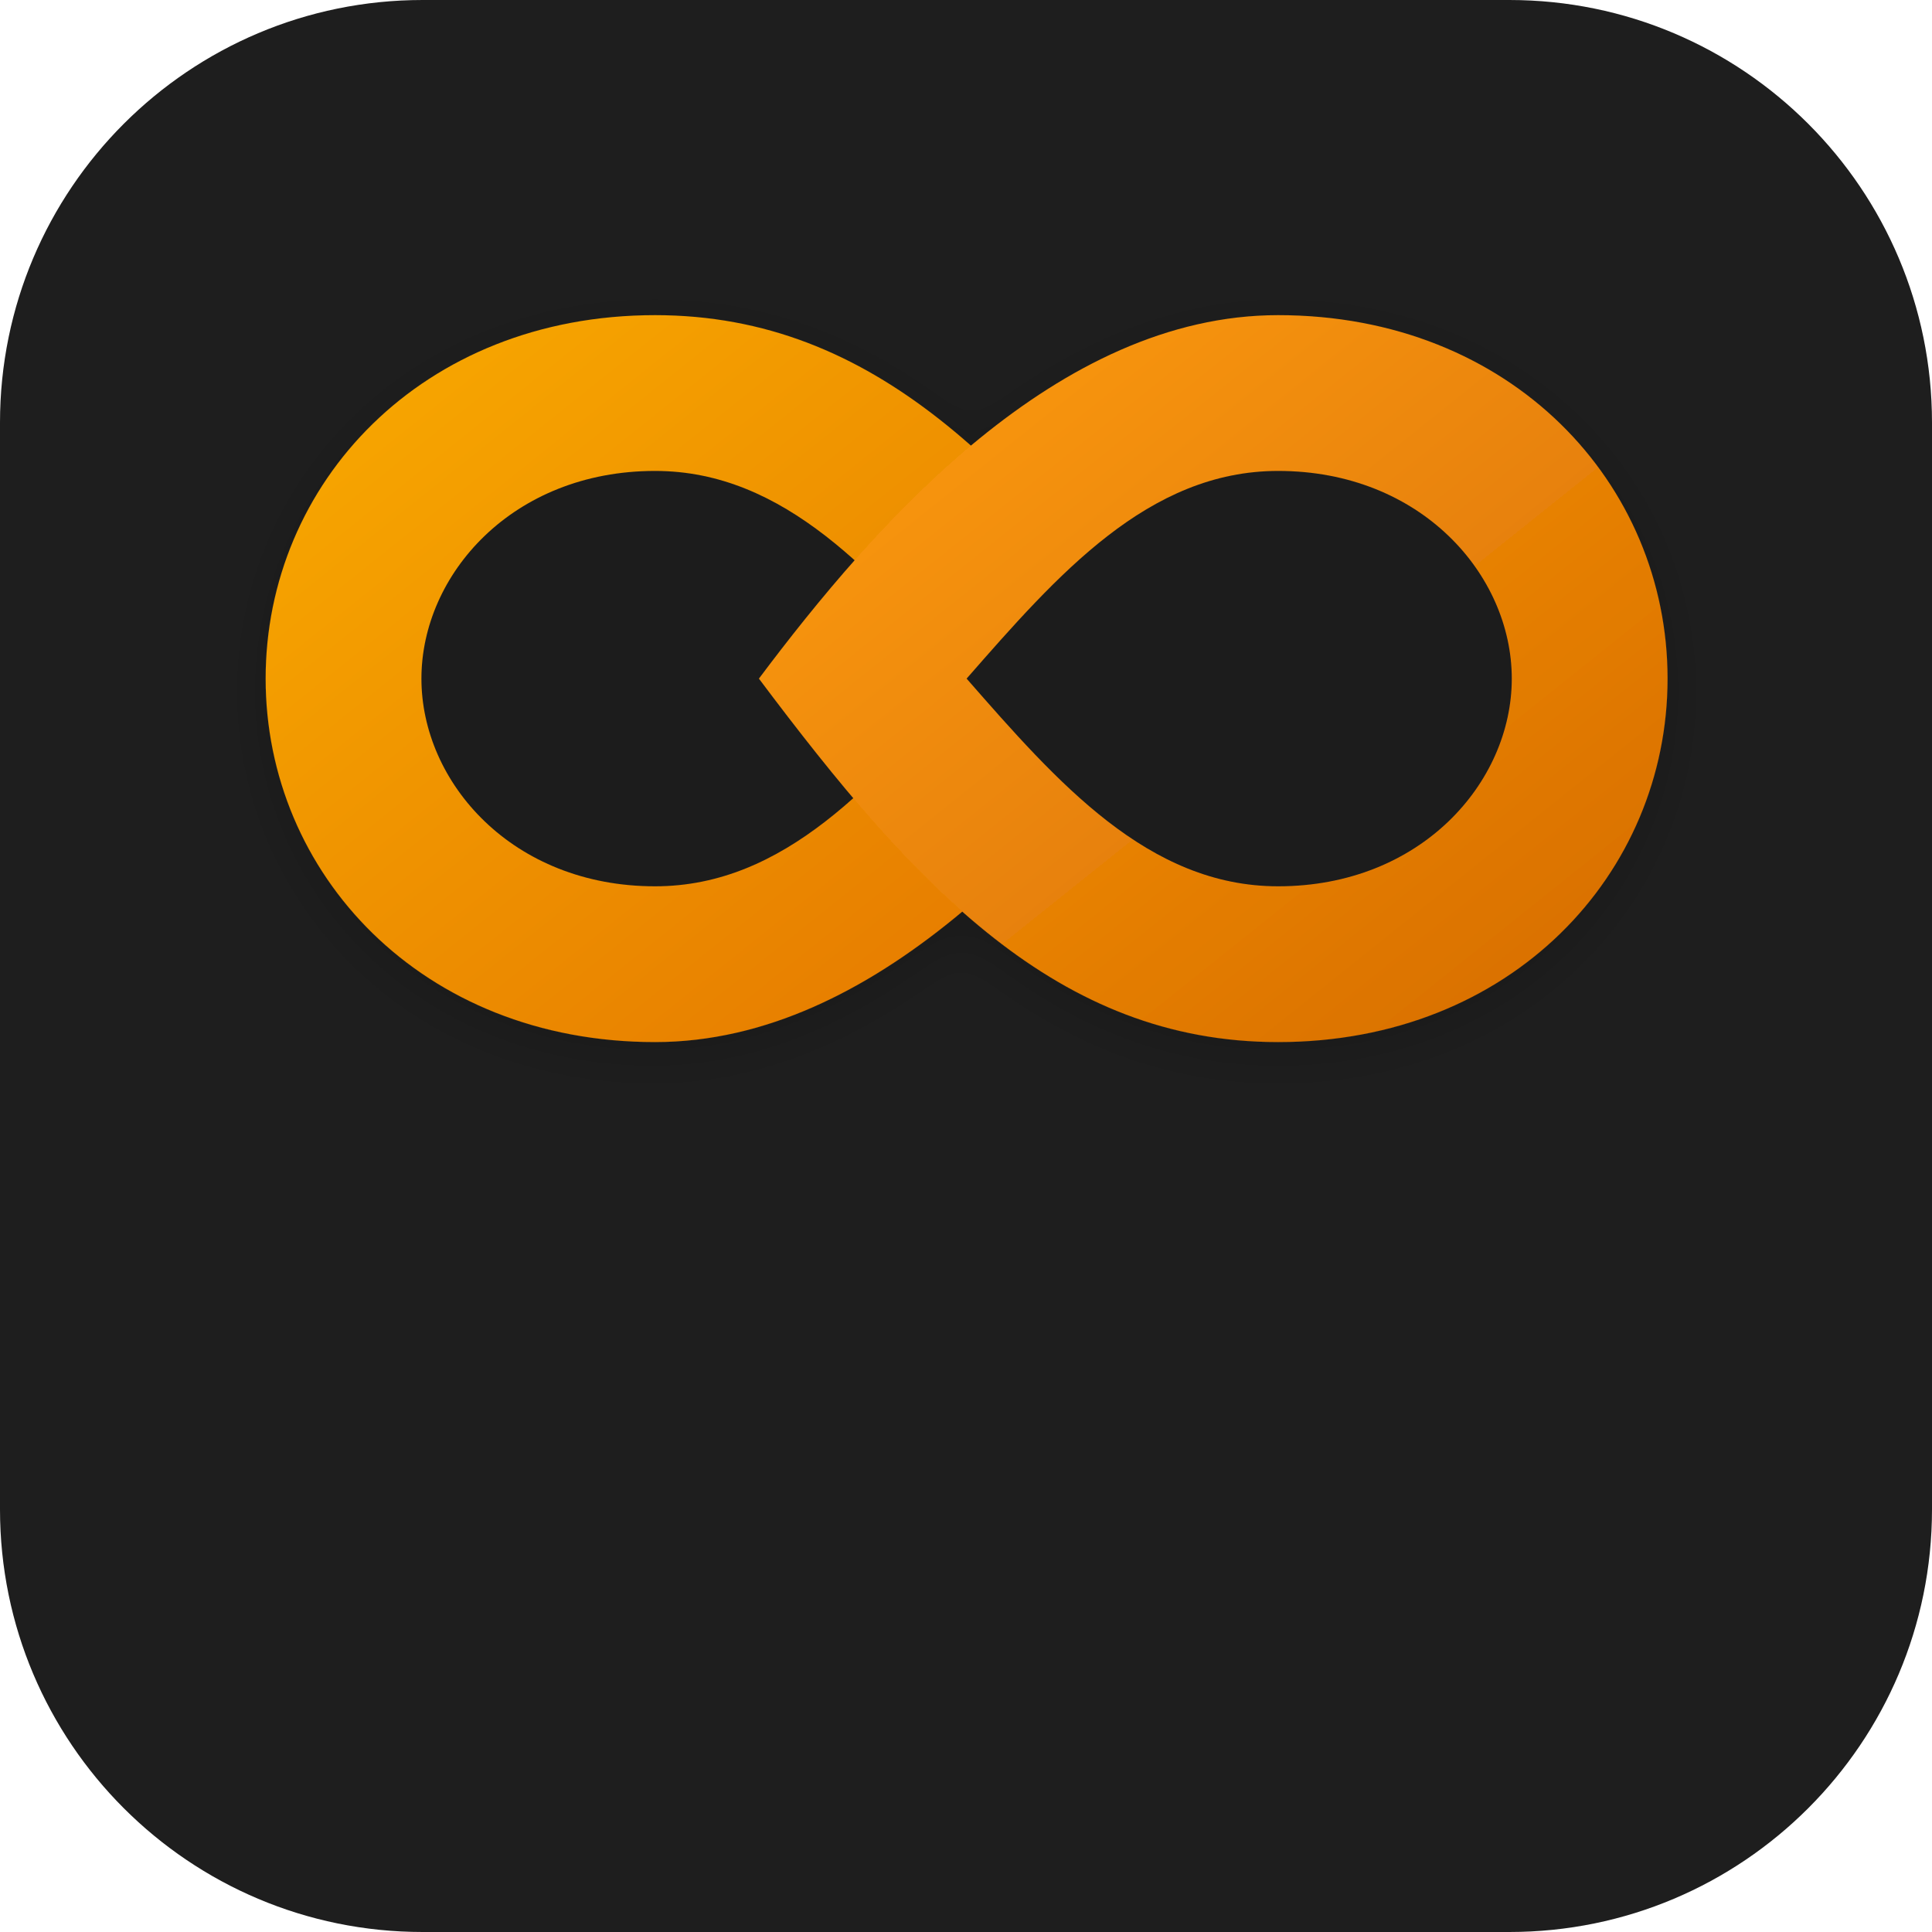
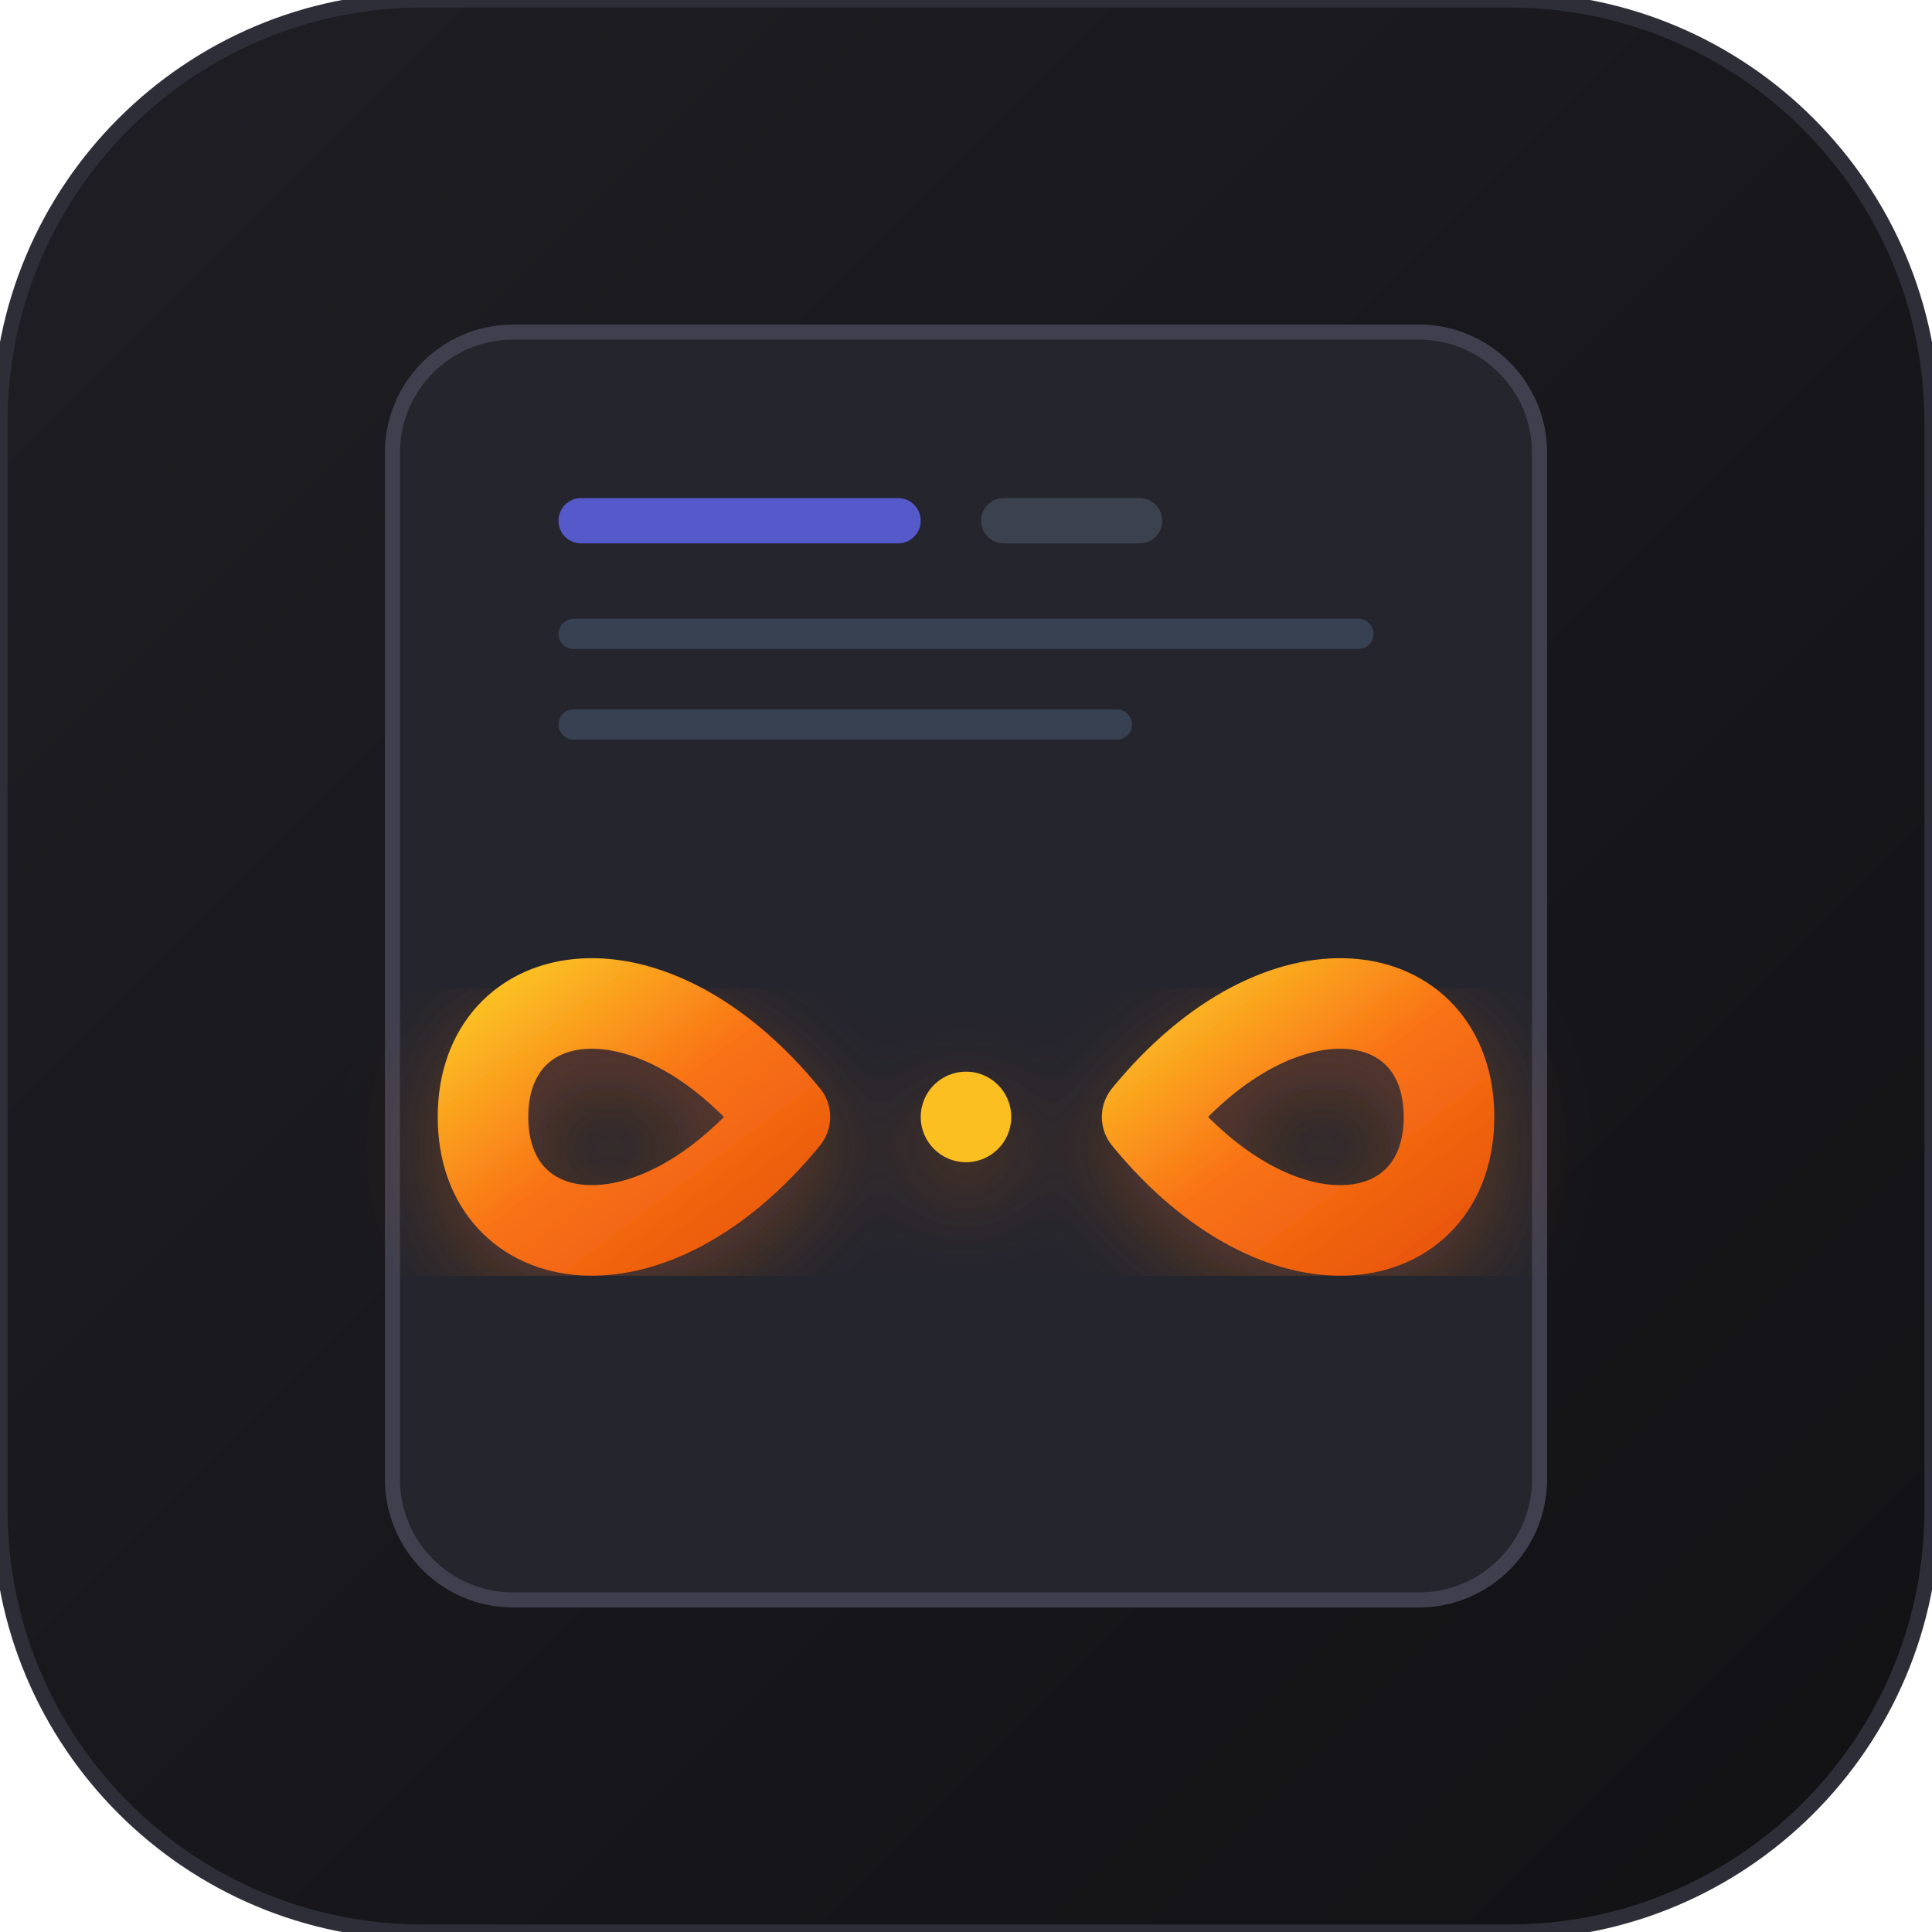
<svg xmlns="http://www.w3.org/2000/svg" viewBox="0 0 256 256" width="256" height="256">
  <defs>
-     <linearGradient id="colabYellow" x1="0%" y1="0%" x2="100%" y2="100%">
-       <stop offset="0%" stop-color="#F9AB00" />
-       <stop offset="100%" stop-color="#E37400" />
+     <linearGradient id="cloudGrad" x1="0%" y1="0%" x2="100%" y2="100%">
+       <stop offset="0%" stop-color="#38BDF8" />
+       <stop offset="100%" stop-color="#0284C7" />
    </linearGradient>
-     <linearGradient id="colabOrange" x1="0%" y1="0%" x2="100%" y2="100%">
-       <stop offset="0%" stop-color="#FF9E0F" />
-       <stop offset="100%" stop-color="#D56B00" />
+     <linearGradient id="loopGrad" x1="0%" y1="0%" x2="100%" y2="100%">
+       <stop offset="0%" stop-color="#FBBF24" />
+       <stop offset="50%" stop-color="#F97316" />
+       <stop offset="100%" stop-color="#EA580C" />
    </linearGradient>
-     <filter id="shadow" x="-10%" y="-10%" width="120%" height="120%">
-       <feDropShadow dx="0" dy="2" stdDeviation="4" flood-opacity="0.15" />
+     <linearGradient id="bgGrad" x1="0%" y1="0%" x2="100%" y2="100%">
+       <stop offset="0%" stop-color="#1E1E24" />
+       <stop offset="100%" stop-color="#121215" />
+     </linearGradient>
+     <filter id="glow" x="-20%" y="-20%" width="140%" height="140%">
+       <feDropShadow dx="0" dy="4" stdDeviation="6" flood-color="#F97316" flood-opacity="0.3" />
    </filter>
  </defs>
-   <rect width="256" height="256" rx="56" fill="#1E1E1E" />
-   <g transform="translate(18, 28) scale(0.86)" filter="url(#shadow)">
-     <path d="M 80 128 C 44 128 20 102 20 72 C 20 42 44 16 80 16 C 114 16 136 40 160 72 C 142 96 114 128 80 128 Z" fill="url(#colabYellow)" />
-     <path d="M 80 104 C 58 104 44 88 44 72 C 44 56 58 40 80 40 C 100 40 114 56 128 72 C 114 88 100 104 80 104 Z" fill="#1E1E1E" />
-     <path d="M 176 16 C 212 16 236 42 236 72 C 236 102 212 128 176 128 C 142 128 120 104 96 72 C 114 48 142 16 176 16 Z" fill="url(#colabOrange)" />
-     <path d="M 176 40 C 198 40 212 56 212 72 C 212 88 198 104 176 104 C 156 104 142 88 128 72 C 142 56 156 40 176 40 Z" fill="#1E1E1E" />
+   <rect width="256" height="256" rx="56" fill="url(#bgGrad)" stroke="#2E2E38" stroke-width="2" />
+   <rect x="52" y="44" width="152" height="168" rx="16" fill="#25252E" stroke="#3F3F4E" stroke-width="2" />
+   <rect x="74" y="66" width="48" height="6" rx="3" fill="#6366F1" opacity="0.8" />
+   <rect x="130" y="66" width="24" height="6" rx="3" fill="#4B5563" opacity="0.6" />
+   <rect x="74" y="82" width="108" height="4" rx="2" fill="#374151" />
+   <rect x="74" y="94" width="76" height="4" rx="2" fill="#374151" />
+   <g transform="translate(128, 148)" filter="url(#glow)">
+     <path d="M -24 0 C -42 -22 -64 -18 -64 0 C -64 18 -42 22 -24 0 Z" fill="none" stroke="url(#loopGrad)" stroke-width="12" stroke-linecap="round" stroke-linejoin="round" />
+     <path d="M 24 0 C 42 -22 64 -18 64 0 C 64 18 42 22 24 0 Z" fill="none" stroke="url(#loopGrad)" stroke-width="12" stroke-linecap="round" stroke-linejoin="round" />
+     <circle cx="0" cy="0" r="6" fill="#FBBF24" />
  </g>
</svg>
